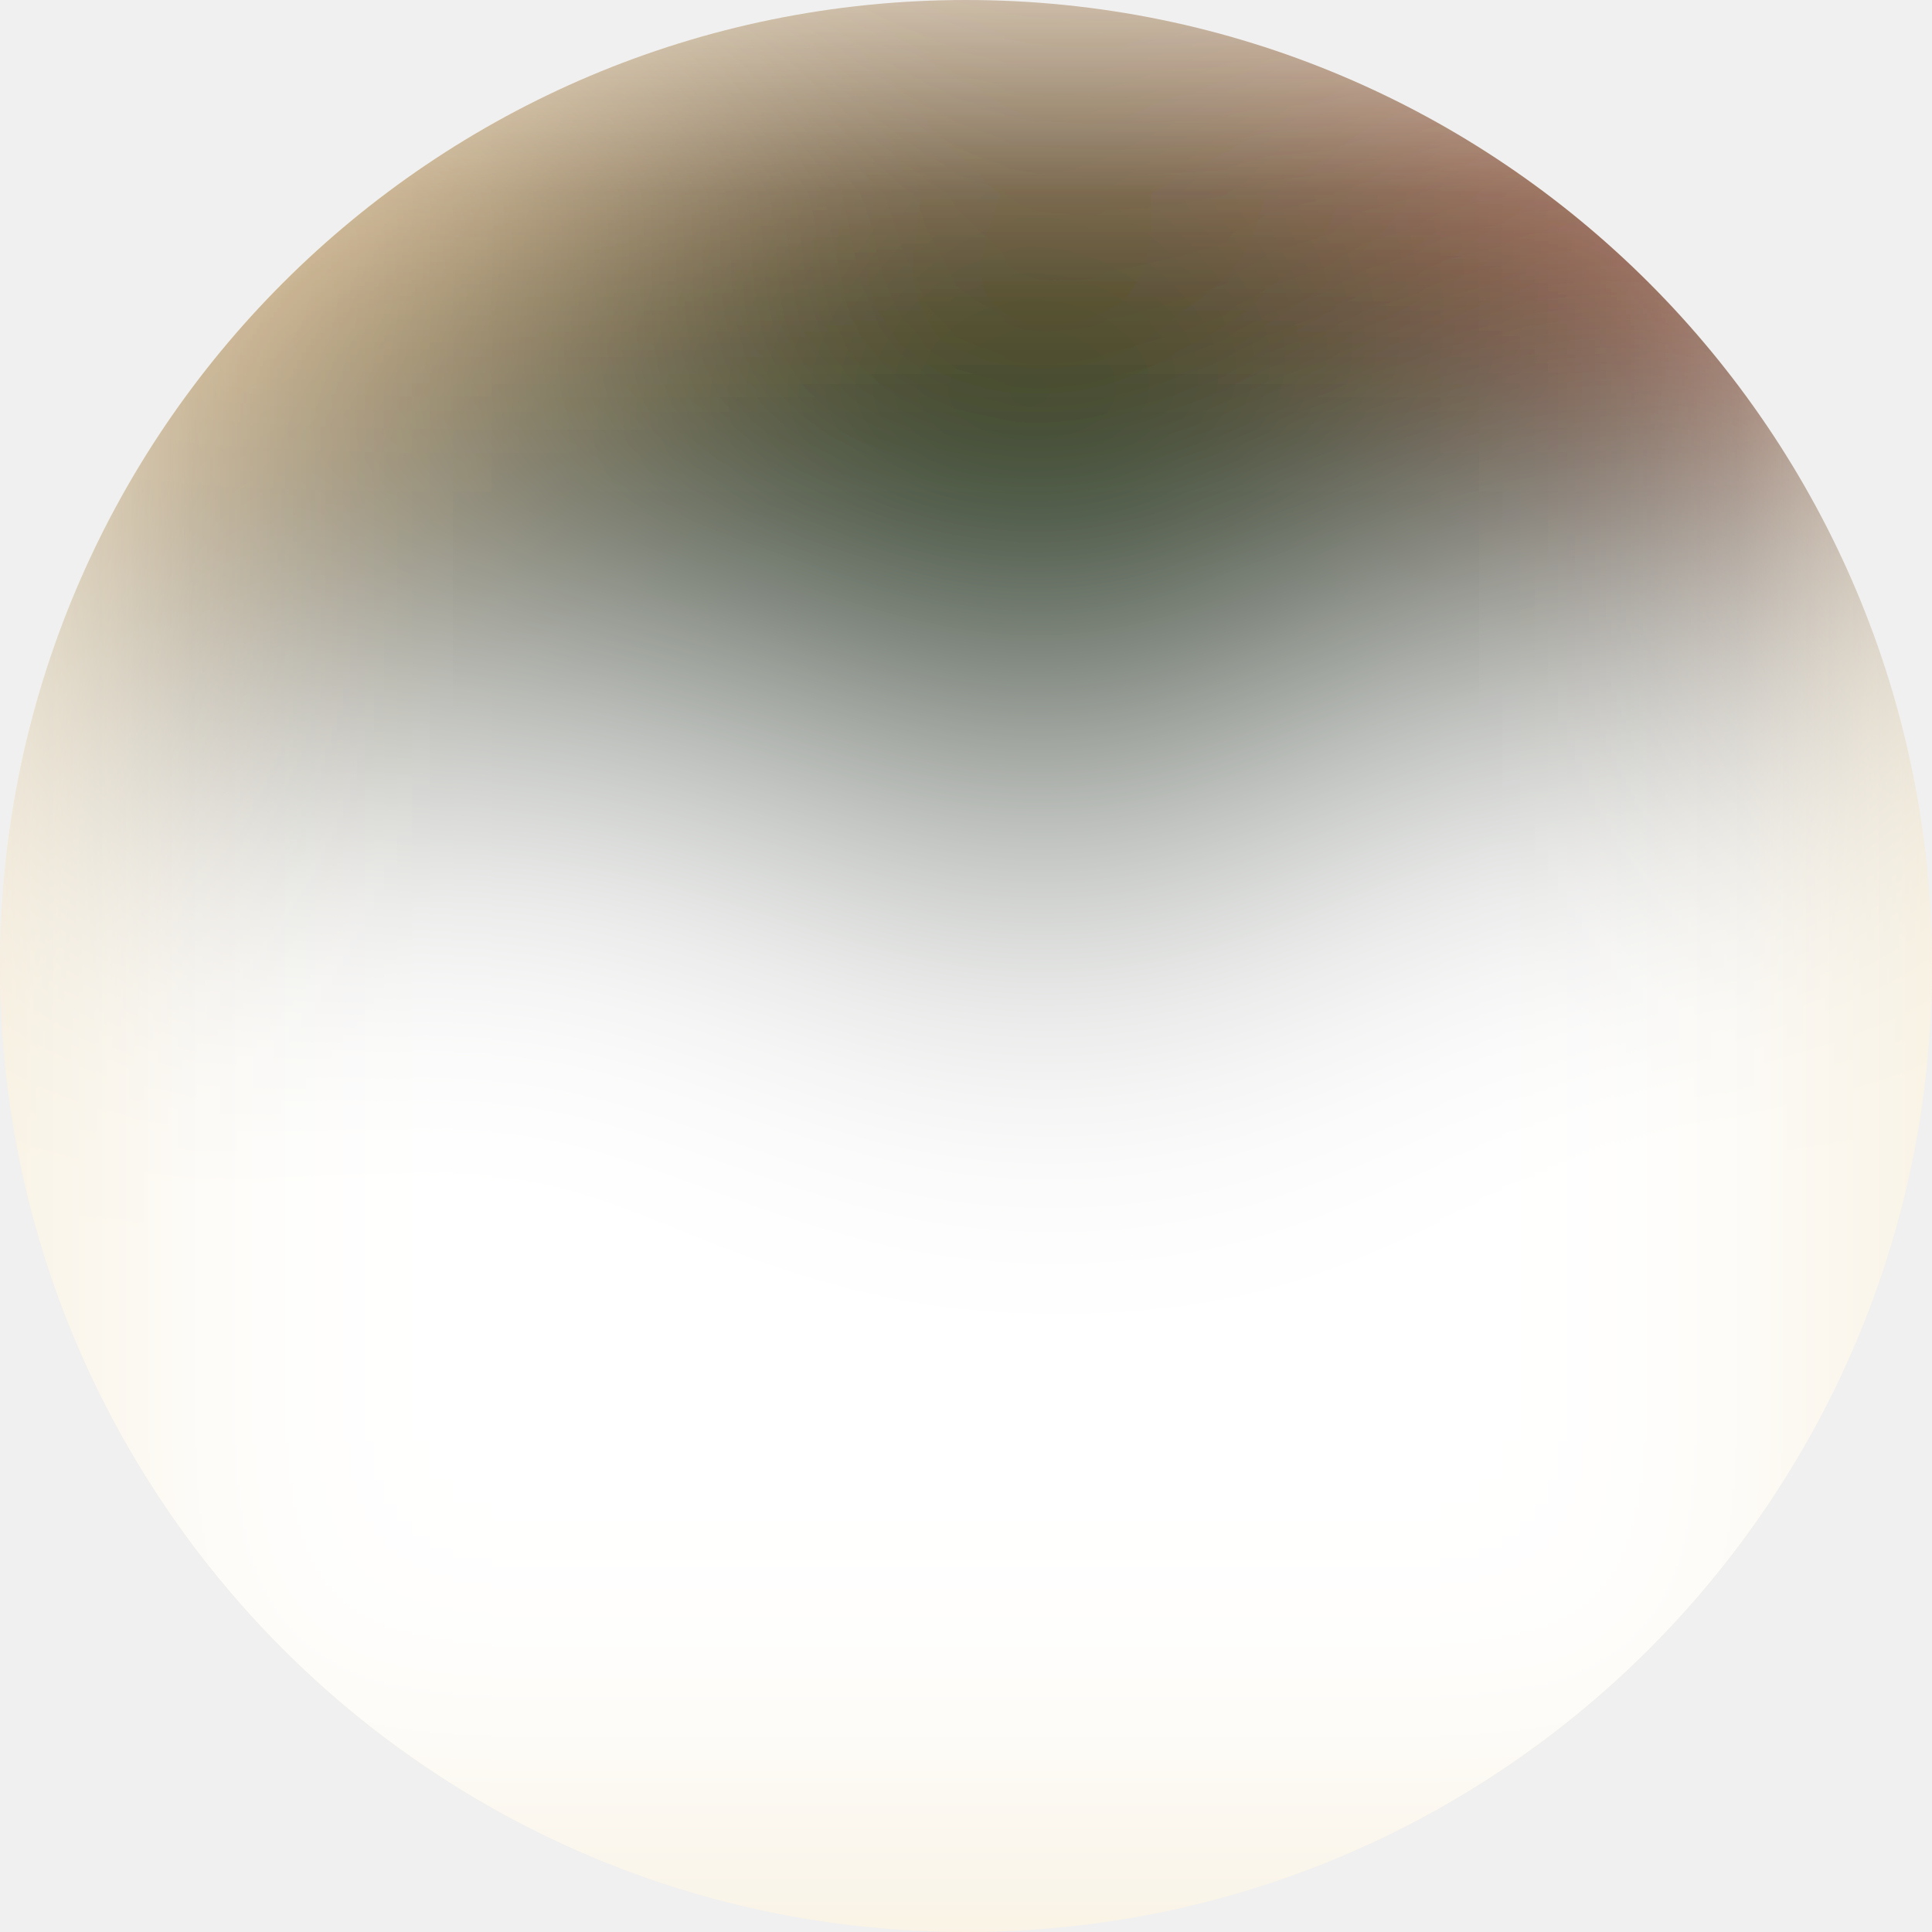
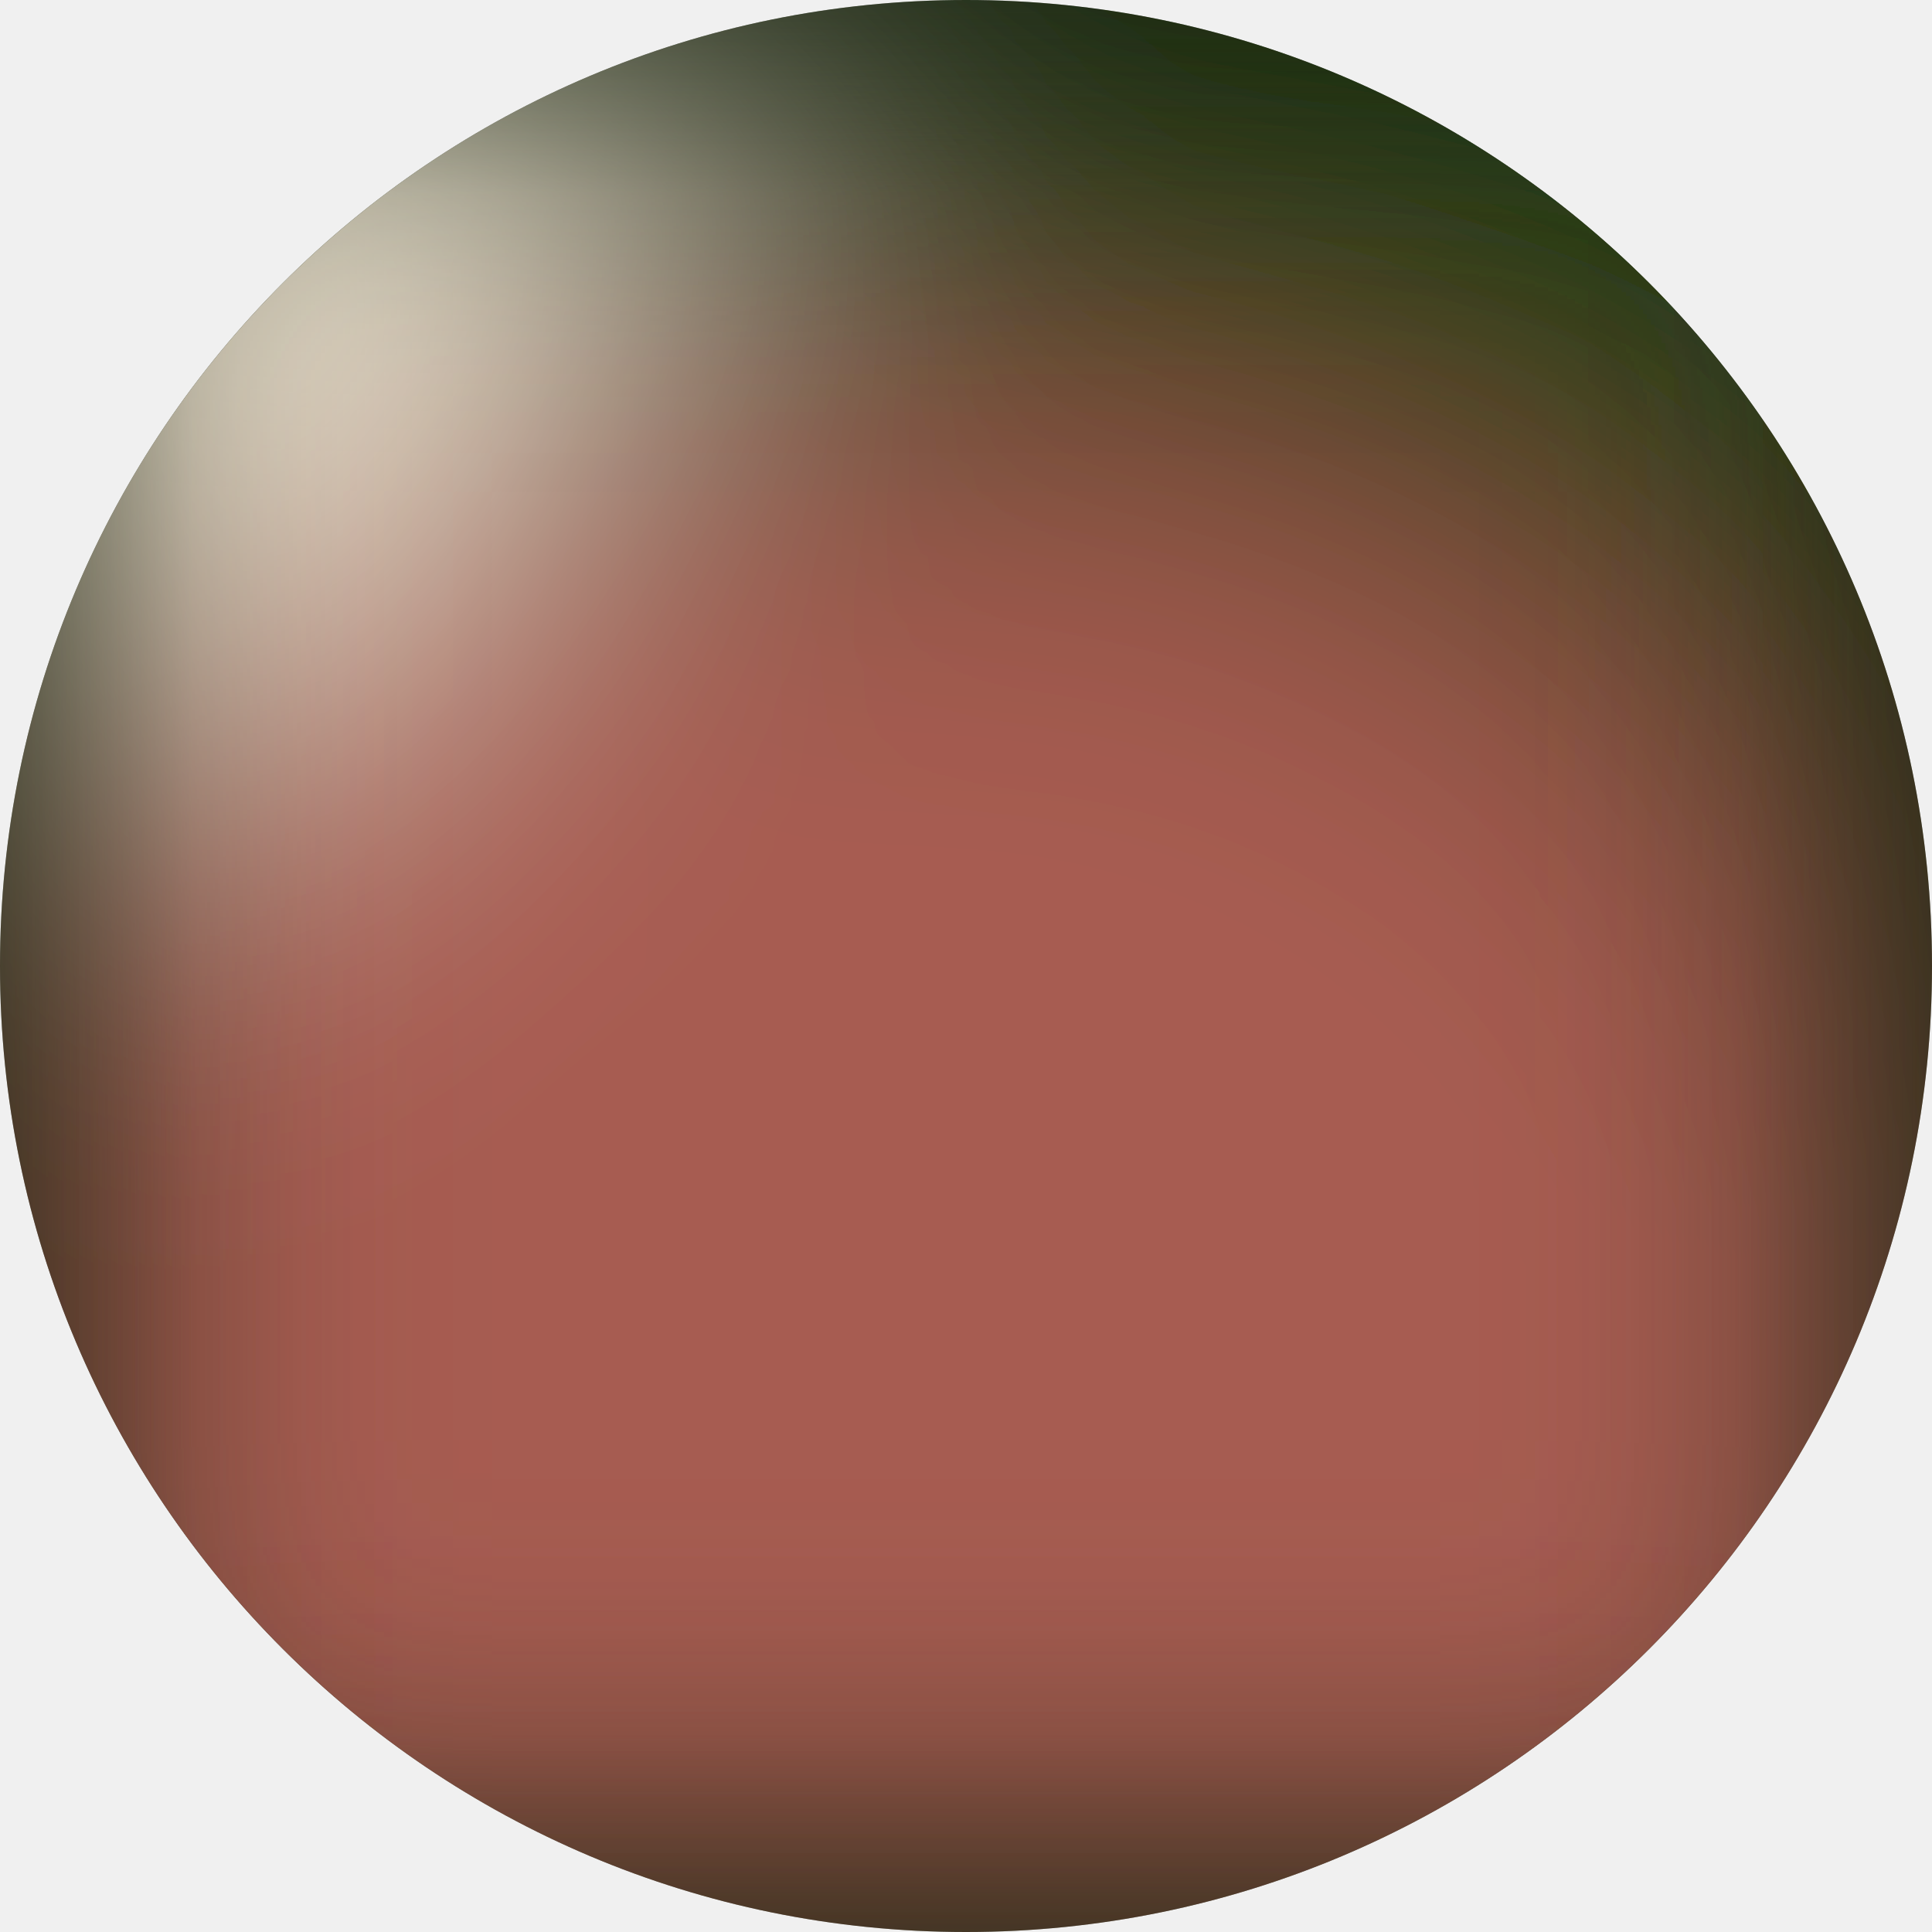
<svg xmlns="http://www.w3.org/2000/svg" viewBox="0 0 100 100" width="100" height="100">
+   <style>
+   .blob{transform-origin:50px 50px;animation:drift 44s ease-in-out infinite alternate}
+   @keyframes drift{
+     0%{transform:rotate(0deg) scale(1)}
+     50%{transform:rotate(6deg) scale(1.05)}
+     100%{transform:rotate(-4.2deg) scale(0.97)}
+   }
+   @media (prefers-reduced-motion:reduce){.blob{animation:none}}
+ </style>
  <defs>
    <clipPath id="c">
      <circle cx="50" cy="50" r="50" />
    </clipPath>
-     <filter id="b" x="-40%" y="-40%" width="180%" height="180%">
-       <feGaussianBlur stdDeviation="13" />
+     <filter id="b" x="-60%" y="-60%" width="220%" height="220%">
+       <feGaussianBlur stdDeviation="26" />
    </filter>
  </defs>
  <g clip-path="url(#c)">
-     <rect width="100" height="100" fill="#f7eedb" />
-     <g filter="url(#b)">
-       <circle cx="30" cy="26" r="48" fill="#e8c9a0" />
-       <circle cx="74" cy="22" r="46" fill="#a75c51" />
-       <circle cx="52" cy="60" r="54" fill="#234118" />
-       <circle cx="24" cy="80" r="44" fill="#ffffff" />
-       <circle cx="86" cy="72" r="38" fill="#ffffff" />
+     <rect width="100" height="100" fill="#182410" />
+     <g class="blob" filter="url(#b)">
+       <circle cx="32" cy="30" r="54" fill="#f7eedb" />
+       <circle cx="70" cy="42" r="50" fill="#234118" />
+       <circle cx="48" cy="78" r="56" fill="#a75c51" />
    </g>
  </g>
</svg>
